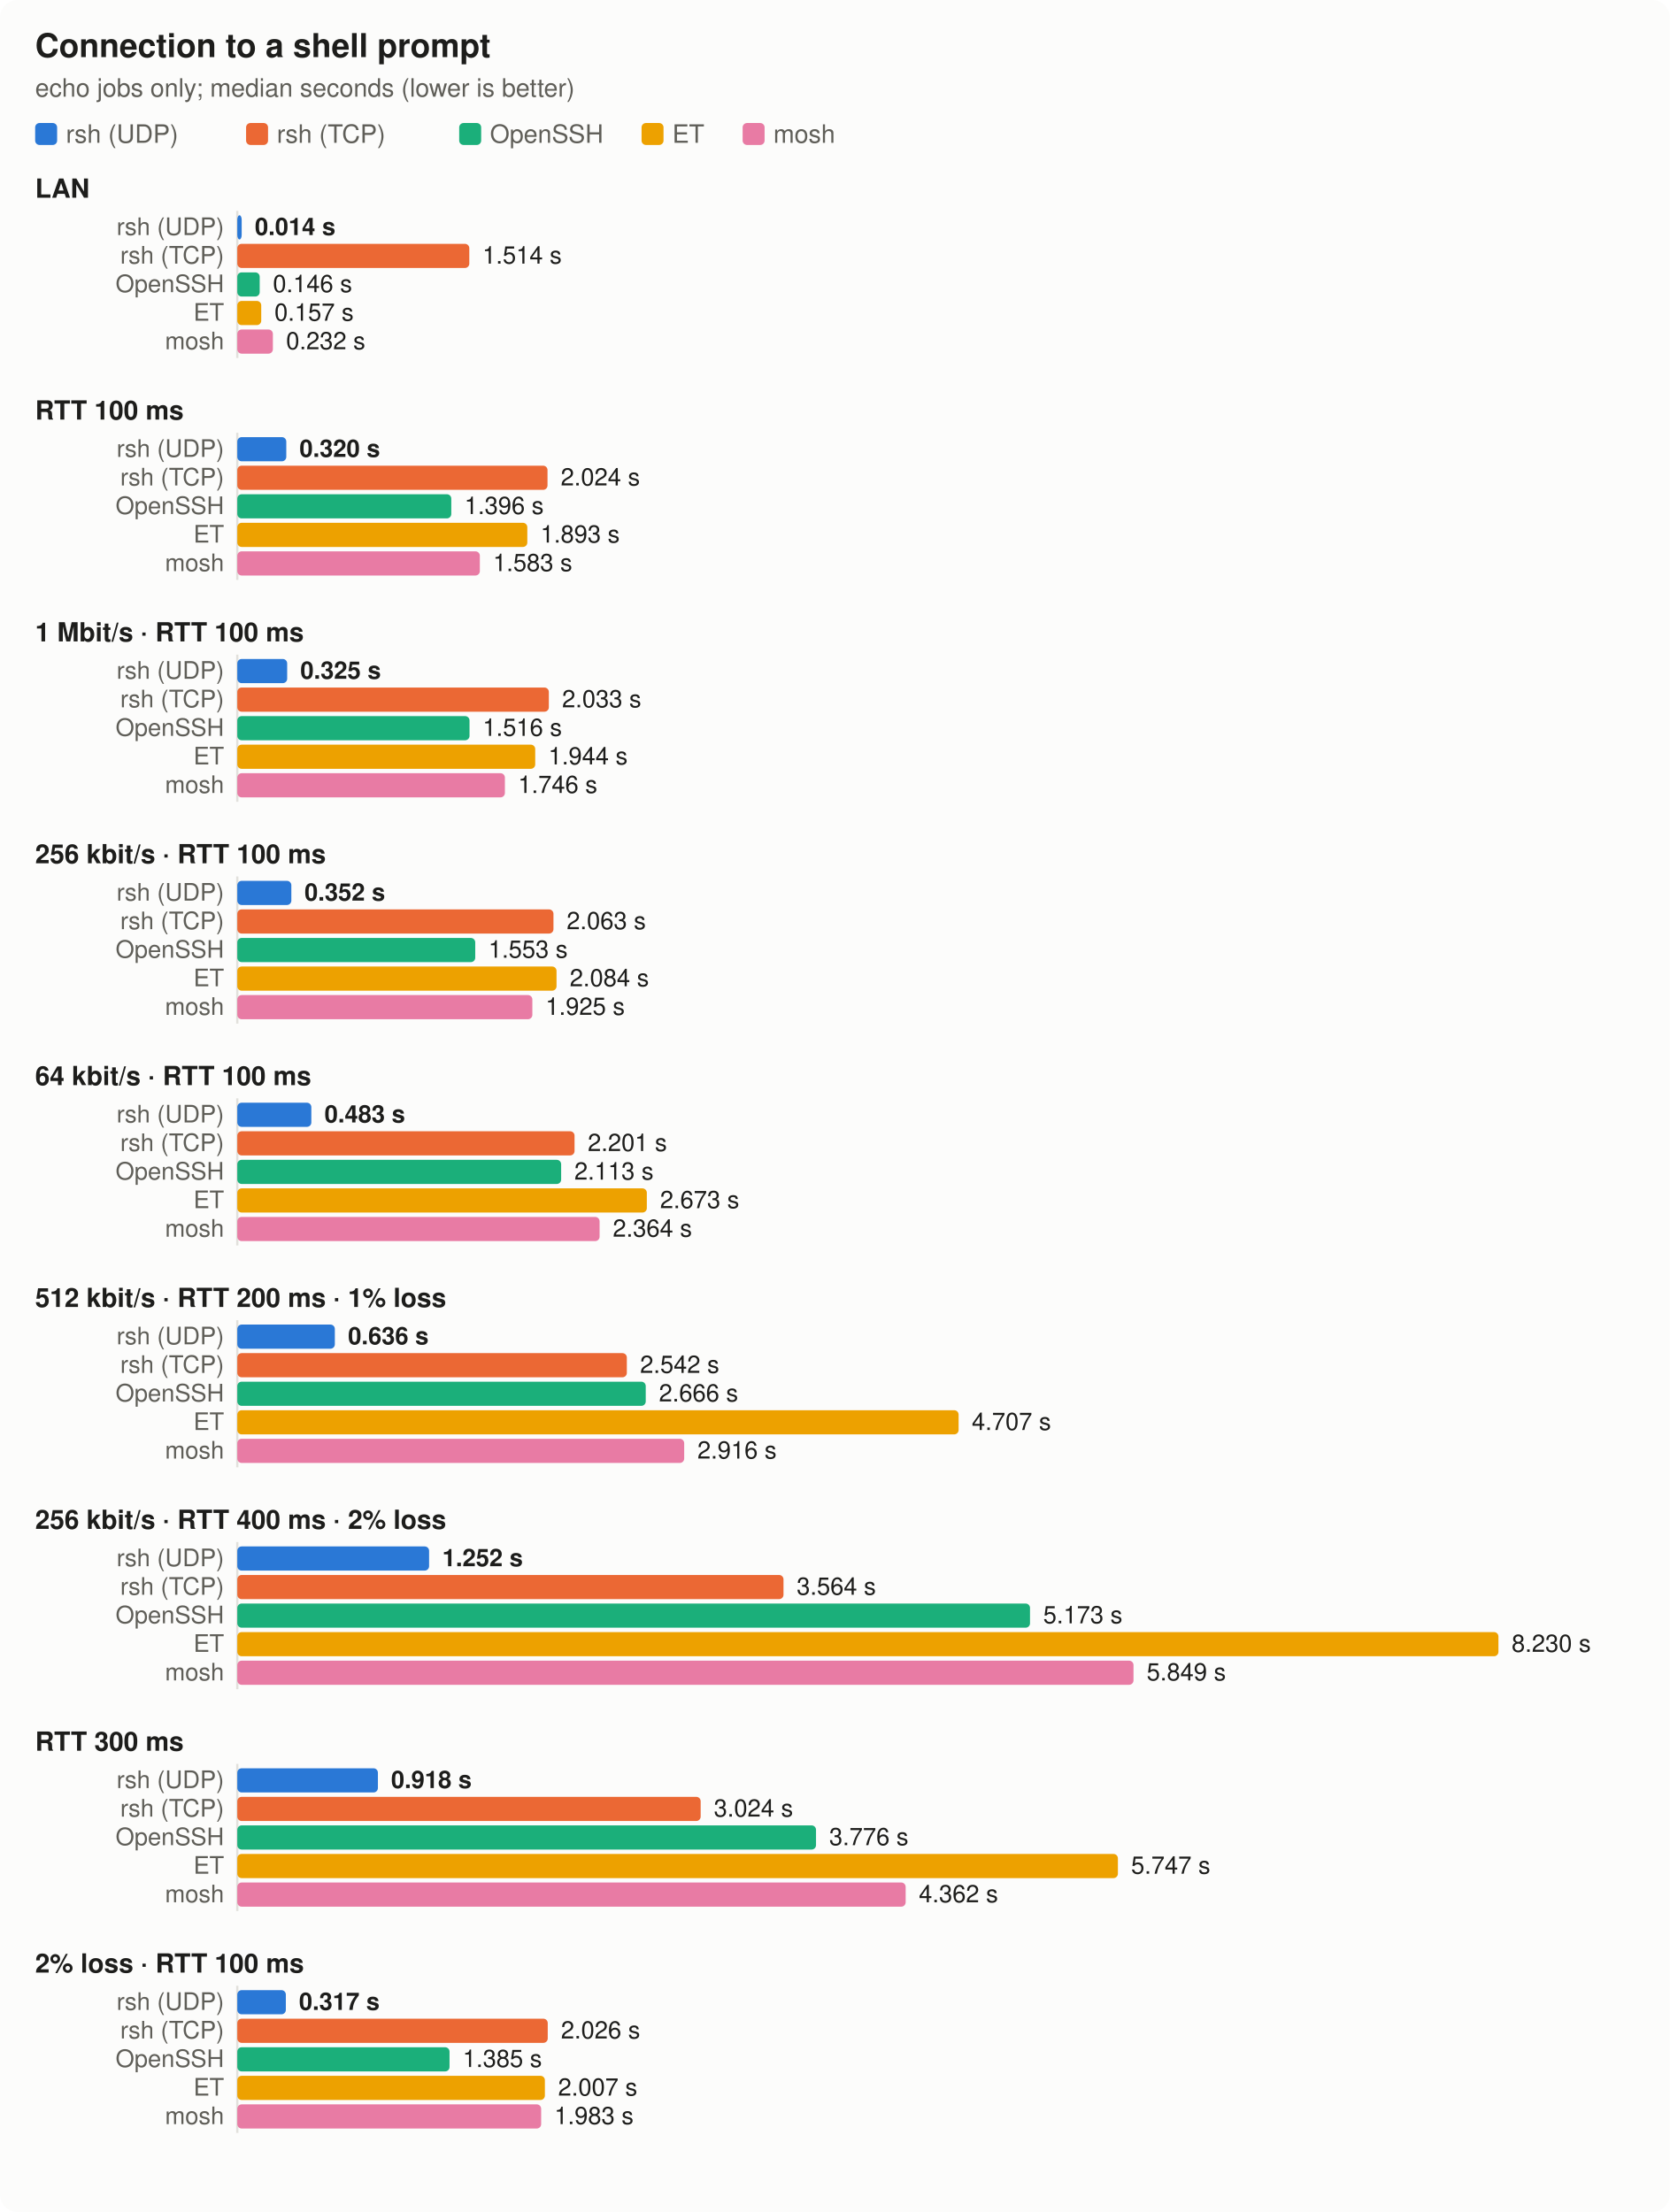
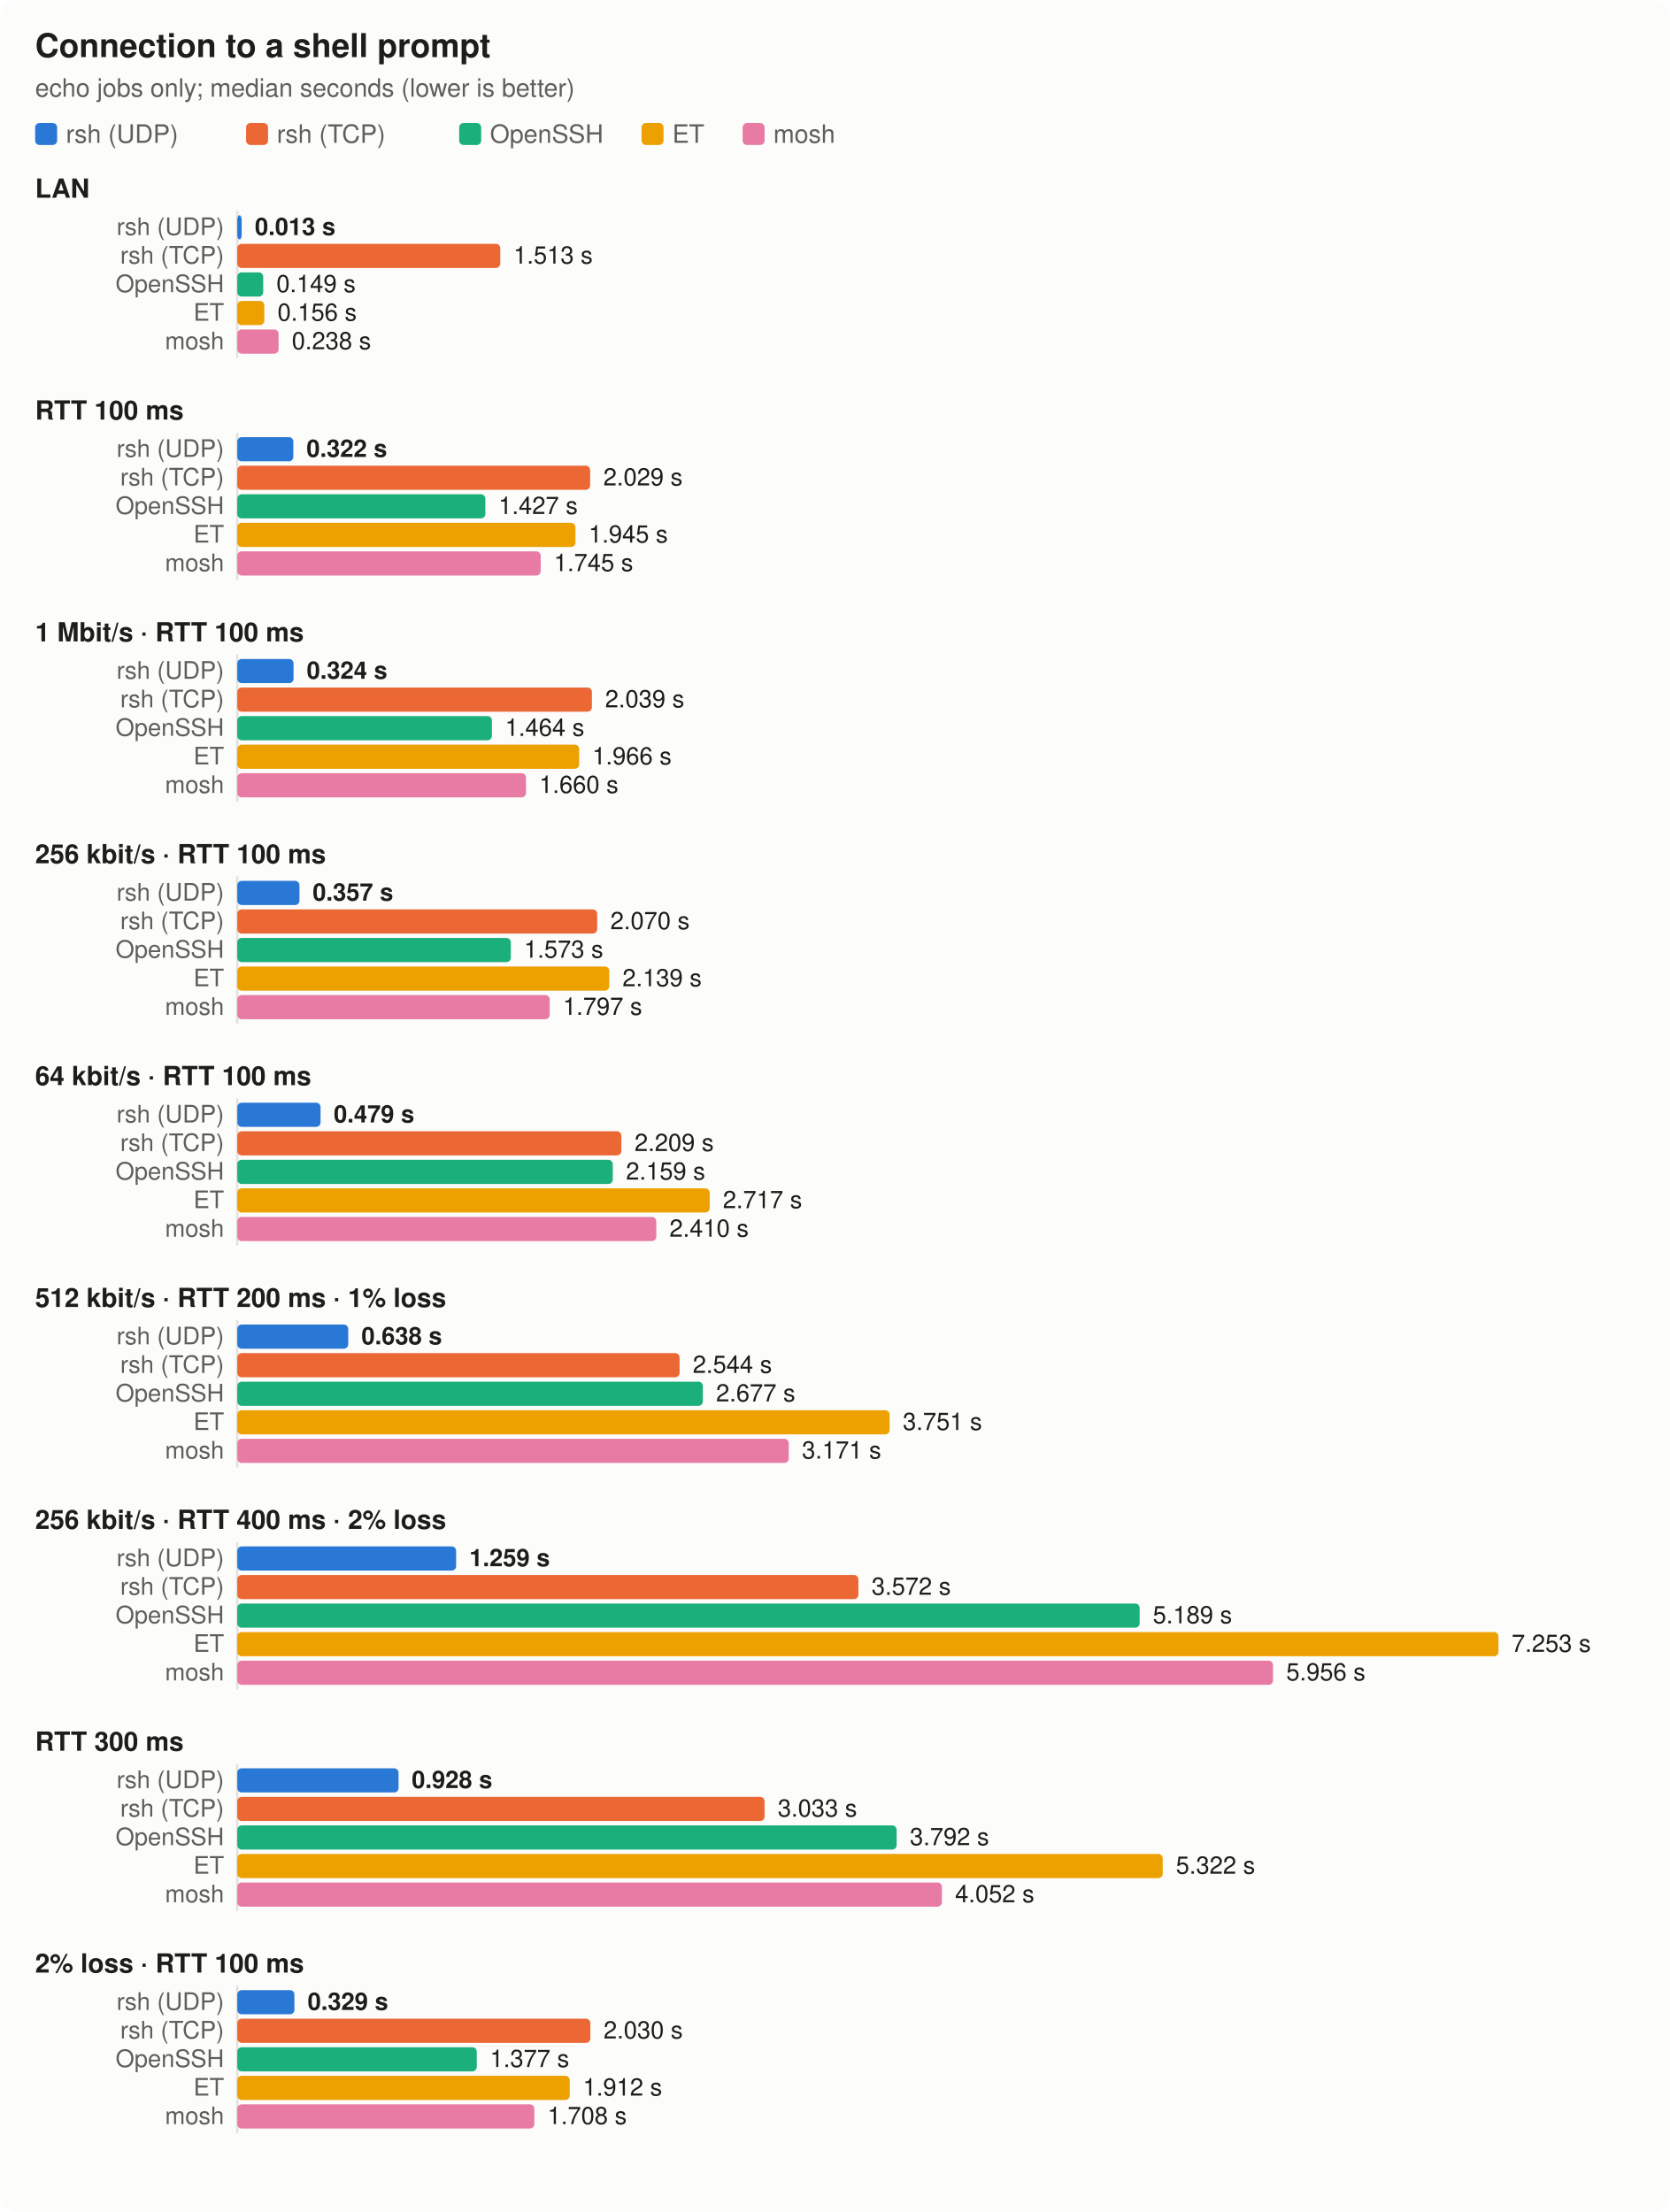
<svg xmlns="http://www.w3.org/2000/svg" width="760" height="1007" viewBox="0 0 760 1007" role="img" aria-label="Connection to a shell prompt">
  <style>svg{font-family:-apple-system,BlinkMacSystemFont,'Segoe UI',Helvetica,Arial,sans-serif}.bg{fill:#fcfcfb}.t1{fill:#1d1d1b}.t2{fill:#5f5e58}.axis{stroke:#e2e1dc}.s-rsh{fill:#2a78d6}.s-rsh_tcp{fill:#eb6834}.s-ssh{fill:#1baf7a}.s-et{fill:#eda100}.s-mosh{fill:#e87ba4}@media (prefers-color-scheme:dark){.bg{fill:#1a1a19}.t1{fill:#f0efec}.t2{fill:#c3c2b7}.axis{stroke:#3a3a37}.s-rsh{fill:#3987e5}.s-rsh_tcp{fill:#d95926}.s-ssh{fill:#199e70}.s-et{fill:#c98500}.s-mosh{fill:#d55181}}</style>
  <rect class="bg" width="100%" height="100%" rx="8" />
  <text class="t1" x="16" y="26" font-size="15" font-weight="600">Connection to a shell prompt</text>
  <text class="t2" x="16" y="44" font-size="11.5">echo jobs only; median seconds (lower is better)</text>
  <rect class="s-rsh" x="16" y="56" width="10" height="10" rx="2" />
  <text class="t2" x="30" y="65" font-size="11.5">rsh (UDP)</text>
  <rect class="s-rsh_tcp" x="112" y="56" width="10" height="10" rx="2" />
  <text class="t2" x="126" y="65" font-size="11.5">rsh (TCP)</text>
  <rect class="s-ssh" x="209" y="56" width="10" height="10" rx="2" />
  <text class="t2" x="223" y="65" font-size="11.5">OpenSSH</text>
  <rect class="s-et" x="292" y="56" width="10" height="10" rx="2" />
  <text class="t2" x="306" y="65" font-size="11.5">ET</text>
  <rect class="s-mosh" x="338" y="56" width="10" height="10" rx="2" />
  <text class="t2" x="352" y="65" font-size="11.5">mosh</text>
  <text class="t1" x="16" y="90" font-size="12" font-weight="600">LAN</text>
  <line class="axis" x1="108" y1="96" x2="108" y2="163" stroke-width="1" />
  <text class="t2" x="102" y="107" font-size="11" text-anchor="end">rsh (UDP)</text>
  <rect class="s-rsh" x="108" y="98" width="2.0" height="11" rx="2" />
-   <text class="t1" x="116.0" y="107" font-size="11" font-weight="600">0.014 s</text>
+   <text class="t1" x="116.0" y="107" font-size="11" font-weight="600">0.013 s</text>
  <text class="t2" x="102" y="120" font-size="11" text-anchor="end">rsh (TCP)</text>
-   <rect class="s-rsh_tcp" x="108" y="111" width="105.6" height="11" rx="2" />
-   <text class="t1" x="219.6" y="120" font-size="11">1.514 s</text>
+   <rect class="s-rsh_tcp" x="108" y="111" width="119.7" height="11" rx="2" />
+   <text class="t1" x="233.7" y="120" font-size="11">1.513 s</text>
  <text class="t2" x="102" y="133" font-size="11" text-anchor="end">OpenSSH</text>
-   <rect class="s-ssh" x="108" y="124" width="10.2" height="11" rx="2" />
-   <text class="t1" x="124.2" y="133" font-size="11">0.146 s</text>
+   <rect class="s-ssh" x="108" y="124" width="11.8" height="11" rx="2" />
+   <text class="t1" x="125.8" y="133" font-size="11">0.149 s</text>
  <text class="t2" x="102" y="146" font-size="11" text-anchor="end">ET</text>
-   <rect class="s-et" x="108" y="137" width="10.9" height="11" rx="2" />
-   <text class="t1" x="124.9" y="146" font-size="11">0.157 s</text>
+   <rect class="s-et" x="108" y="137" width="12.3" height="11" rx="2" />
+   <text class="t1" x="126.3" y="146" font-size="11">0.156 s</text>
  <text class="t2" x="102" y="159" font-size="11" text-anchor="end">mosh</text>
-   <rect class="s-mosh" x="108" y="150" width="16.2" height="11" rx="2" />
-   <text class="t1" x="130.2" y="159" font-size="11">0.232 s</text>
+   <rect class="s-mosh" x="108" y="150" width="18.8" height="11" rx="2" />
+   <text class="t1" x="132.8" y="159" font-size="11">0.238 s</text>
  <text class="t1" x="16" y="191" font-size="12" font-weight="600">RTT 100 ms</text>
  <line class="axis" x1="108" y1="197" x2="108" y2="264" stroke-width="1" />
  <text class="t2" x="102" y="208" font-size="11" text-anchor="end">rsh (UDP)</text>
-   <rect class="s-rsh" x="108" y="199" width="22.3" height="11" rx="2" />
-   <text class="t1" x="136.3" y="208" font-size="11" font-weight="600">0.320 s</text>
+   <rect class="s-rsh" x="108" y="199" width="25.5" height="11" rx="2" />
+   <text class="t1" x="139.5" y="208" font-size="11" font-weight="600">0.322 s</text>
  <text class="t2" x="102" y="221" font-size="11" text-anchor="end">rsh (TCP)</text>
-   <rect class="s-rsh_tcp" x="108" y="212" width="141.2" height="11" rx="2" />
-   <text class="t1" x="255.2" y="221" font-size="11">2.024 s</text>
+   <rect class="s-rsh_tcp" x="108" y="212" width="160.6" height="11" rx="2" />
+   <text class="t1" x="274.6" y="221" font-size="11">2.029 s</text>
  <text class="t2" x="102" y="234" font-size="11" text-anchor="end">OpenSSH</text>
-   <rect class="s-ssh" x="108" y="225" width="97.4" height="11" rx="2" />
-   <text class="t1" x="211.4" y="234" font-size="11">1.396 s</text>
+   <rect class="s-ssh" x="108" y="225" width="112.9" height="11" rx="2" />
+   <text class="t1" x="226.9" y="234" font-size="11">1.427 s</text>
  <text class="t2" x="102" y="247" font-size="11" text-anchor="end">ET</text>
-   <rect class="s-et" x="108" y="238" width="132.0" height="11" rx="2" />
-   <text class="t1" x="246.0" y="247" font-size="11">1.893 s</text>
+   <rect class="s-et" x="108" y="238" width="153.9" height="11" rx="2" />
+   <text class="t1" x="267.9" y="247" font-size="11">1.945 s</text>
  <text class="t2" x="102" y="260" font-size="11" text-anchor="end">mosh</text>
-   <rect class="s-mosh" x="108" y="251" width="110.4" height="11" rx="2" />
-   <text class="t1" x="224.4" y="260" font-size="11">1.583 s</text>
+   <rect class="s-mosh" x="108" y="251" width="138.1" height="11" rx="2" />
+   <text class="t1" x="252.1" y="260" font-size="11">1.745 s</text>
  <text class="t1" x="16" y="292" font-size="12" font-weight="600">1 Mbit/s · RTT 100 ms</text>
  <line class="axis" x1="108" y1="298" x2="108" y2="365" stroke-width="1" />
  <text class="t2" x="102" y="309" font-size="11" text-anchor="end">rsh (UDP)</text>
-   <rect class="s-rsh" x="108" y="300" width="22.7" height="11" rx="2" />
-   <text class="t1" x="136.7" y="309" font-size="11" font-weight="600">0.325 s</text>
+   <rect class="s-rsh" x="108" y="300" width="25.6" height="11" rx="2" />
+   <text class="t1" x="139.6" y="309" font-size="11" font-weight="600">0.324 s</text>
  <text class="t2" x="102" y="322" font-size="11" text-anchor="end">rsh (TCP)</text>
-   <rect class="s-rsh_tcp" x="108" y="313" width="141.8" height="11" rx="2" />
-   <text class="t1" x="255.8" y="322" font-size="11">2.033 s</text>
+   <rect class="s-rsh_tcp" x="108" y="313" width="161.4" height="11" rx="2" />
+   <text class="t1" x="275.4" y="322" font-size="11">2.039 s</text>
  <text class="t2" x="102" y="335" font-size="11" text-anchor="end">OpenSSH</text>
-   <rect class="s-ssh" x="108" y="326" width="105.7" height="11" rx="2" />
-   <text class="t1" x="219.7" y="335" font-size="11">1.516 s</text>
+   <rect class="s-ssh" x="108" y="326" width="115.9" height="11" rx="2" />
+   <text class="t1" x="229.9" y="335" font-size="11">1.464 s</text>
  <text class="t2" x="102" y="348" font-size="11" text-anchor="end">ET</text>
-   <rect class="s-et" x="108" y="339" width="135.6" height="11" rx="2" />
-   <text class="t1" x="249.6" y="348" font-size="11">1.944 s</text>
+   <rect class="s-et" x="108" y="339" width="155.6" height="11" rx="2" />
+   <text class="t1" x="269.6" y="348" font-size="11">1.966 s</text>
  <text class="t2" x="102" y="361" font-size="11" text-anchor="end">mosh</text>
-   <rect class="s-mosh" x="108" y="352" width="121.8" height="11" rx="2" />
-   <text class="t1" x="235.8" y="361" font-size="11">1.746 s</text>
+   <rect class="s-mosh" x="108" y="352" width="131.4" height="11" rx="2" />
+   <text class="t1" x="245.4" y="361" font-size="11">1.660 s</text>
  <text class="t1" x="16" y="393" font-size="12" font-weight="600">256 kbit/s · RTT 100 ms</text>
  <line class="axis" x1="108" y1="399" x2="108" y2="466" stroke-width="1" />
  <text class="t2" x="102" y="410" font-size="11" text-anchor="end">rsh (UDP)</text>
-   <rect class="s-rsh" x="108" y="401" width="24.6" height="11" rx="2" />
-   <text class="t1" x="138.6" y="410" font-size="11" font-weight="600">0.352 s</text>
+   <rect class="s-rsh" x="108" y="401" width="28.3" height="11" rx="2" />
+   <text class="t1" x="142.3" y="410" font-size="11" font-weight="600">0.357 s</text>
  <text class="t2" x="102" y="423" font-size="11" text-anchor="end">rsh (TCP)</text>
-   <rect class="s-rsh_tcp" x="108" y="414" width="143.9" height="11" rx="2" />
-   <text class="t1" x="257.9" y="423" font-size="11">2.063 s</text>
+   <rect class="s-rsh_tcp" x="108" y="414" width="163.8" height="11" rx="2" />
+   <text class="t1" x="277.8" y="423" font-size="11">2.070 s</text>
  <text class="t2" x="102" y="436" font-size="11" text-anchor="end">OpenSSH</text>
-   <rect class="s-ssh" x="108" y="427" width="108.3" height="11" rx="2" />
-   <text class="t1" x="222.3" y="436" font-size="11">1.553 s</text>
+   <rect class="s-ssh" x="108" y="427" width="124.5" height="11" rx="2" />
+   <text class="t1" x="238.5" y="436" font-size="11">1.573 s</text>
  <text class="t2" x="102" y="449" font-size="11" text-anchor="end">ET</text>
-   <rect class="s-et" x="108" y="440" width="145.3" height="11" rx="2" />
-   <text class="t1" x="259.3" y="449" font-size="11">2.084 s</text>
+   <rect class="s-et" x="108" y="440" width="169.3" height="11" rx="2" />
+   <text class="t1" x="283.3" y="449" font-size="11">2.139 s</text>
  <text class="t2" x="102" y="462" font-size="11" text-anchor="end">mosh</text>
-   <rect class="s-mosh" x="108" y="453" width="134.3" height="11" rx="2" />
-   <text class="t1" x="248.3" y="462" font-size="11">1.925 s</text>
+   <rect class="s-mosh" x="108" y="453" width="142.2" height="11" rx="2" />
+   <text class="t1" x="256.2" y="462" font-size="11">1.797 s</text>
  <text class="t1" x="16" y="494" font-size="12" font-weight="600">64 kbit/s · RTT 100 ms</text>
  <line class="axis" x1="108" y1="500" x2="108" y2="567" stroke-width="1" />
  <text class="t2" x="102" y="511" font-size="11" text-anchor="end">rsh (UDP)</text>
-   <rect class="s-rsh" x="108" y="502" width="33.7" height="11" rx="2" />
-   <text class="t1" x="147.7" y="511" font-size="11" font-weight="600">0.483 s</text>
+   <rect class="s-rsh" x="108" y="502" width="37.9" height="11" rx="2" />
+   <text class="t1" x="151.9" y="511" font-size="11" font-weight="600">0.479 s</text>
  <text class="t2" x="102" y="524" font-size="11" text-anchor="end">rsh (TCP)</text>
-   <rect class="s-rsh_tcp" x="108" y="515" width="153.5" height="11" rx="2" />
-   <text class="t1" x="267.5" y="524" font-size="11">2.201 s</text>
+   <rect class="s-rsh_tcp" x="108" y="515" width="174.8" height="11" rx="2" />
+   <text class="t1" x="288.8" y="524" font-size="11">2.209 s</text>
  <text class="t2" x="102" y="537" font-size="11" text-anchor="end">OpenSSH</text>
-   <rect class="s-ssh" x="108" y="528" width="147.4" height="11" rx="2" />
-   <text class="t1" x="261.4" y="537" font-size="11">2.113 s</text>
+   <rect class="s-ssh" x="108" y="528" width="170.9" height="11" rx="2" />
+   <text class="t1" x="284.9" y="537" font-size="11">2.159 s</text>
  <text class="t2" x="102" y="550" font-size="11" text-anchor="end">ET</text>
-   <rect class="s-et" x="108" y="541" width="186.4" height="11" rx="2" />
-   <text class="t1" x="300.4" y="550" font-size="11">2.673 s</text>
+   <rect class="s-et" x="108" y="541" width="215.0" height="11" rx="2" />
+   <text class="t1" x="329.0" y="550" font-size="11">2.717 s</text>
  <text class="t2" x="102" y="563" font-size="11" text-anchor="end">mosh</text>
-   <rect class="s-mosh" x="108" y="554" width="164.9" height="11" rx="2" />
-   <text class="t1" x="278.9" y="563" font-size="11">2.364 s</text>
+   <rect class="s-mosh" x="108" y="554" width="190.7" height="11" rx="2" />
+   <text class="t1" x="304.7" y="563" font-size="11">2.410 s</text>
  <text class="t1" x="16" y="595" font-size="12" font-weight="600">512 kbit/s · RTT 200 ms · 1% loss</text>
  <line class="axis" x1="108" y1="601" x2="108" y2="668" stroke-width="1" />
  <text class="t2" x="102" y="612" font-size="11" text-anchor="end">rsh (UDP)</text>
-   <rect class="s-rsh" x="108" y="603" width="44.4" height="11" rx="2" />
-   <text class="t1" x="158.4" y="612" font-size="11" font-weight="600">0.636 s</text>
+   <rect class="s-rsh" x="108" y="603" width="50.5" height="11" rx="2" />
+   <text class="t1" x="164.5" y="612" font-size="11" font-weight="600">0.638 s</text>
  <text class="t2" x="102" y="625" font-size="11" text-anchor="end">rsh (TCP)</text>
-   <rect class="s-rsh_tcp" x="108" y="616" width="177.3" height="11" rx="2" />
-   <text class="t1" x="291.3" y="625" font-size="11">2.542 s</text>
+   <rect class="s-rsh_tcp" x="108" y="616" width="201.3" height="11" rx="2" />
+   <text class="t1" x="315.3" y="625" font-size="11">2.544 s</text>
  <text class="t2" x="102" y="638" font-size="11" text-anchor="end">OpenSSH</text>
-   <rect class="s-ssh" x="108" y="629" width="185.9" height="11" rx="2" />
-   <text class="t1" x="299.9" y="638" font-size="11">2.666 s</text>
+   <rect class="s-ssh" x="108" y="629" width="211.9" height="11" rx="2" />
+   <text class="t1" x="325.9" y="638" font-size="11">2.677 s</text>
  <text class="t2" x="102" y="651" font-size="11" text-anchor="end">ET</text>
-   <rect class="s-et" x="108" y="642" width="328.3" height="11" rx="2" />
-   <text class="t1" x="442.3" y="651" font-size="11">4.707 s</text>
+   <rect class="s-et" x="108" y="642" width="296.9" height="11" rx="2" />
+   <text class="t1" x="410.9" y="651" font-size="11">3.751 s</text>
  <text class="t2" x="102" y="664" font-size="11" text-anchor="end">mosh</text>
-   <rect class="s-mosh" x="108" y="655" width="203.4" height="11" rx="2" />
-   <text class="t1" x="317.4" y="664" font-size="11">2.916 s</text>
+   <rect class="s-mosh" x="108" y="655" width="251.0" height="11" rx="2" />
+   <text class="t1" x="365.0" y="664" font-size="11">3.171 s</text>
  <text class="t1" x="16" y="696" font-size="12" font-weight="600">256 kbit/s · RTT 400 ms · 2% loss</text>
  <line class="axis" x1="108" y1="702" x2="108" y2="769" stroke-width="1" />
  <text class="t2" x="102" y="713" font-size="11" text-anchor="end">rsh (UDP)</text>
-   <rect class="s-rsh" x="108" y="704" width="87.3" height="11" rx="2" />
-   <text class="t1" x="201.3" y="713" font-size="11" font-weight="600">1.252 s</text>
+   <rect class="s-rsh" x="108" y="704" width="99.6" height="11" rx="2" />
+   <text class="t1" x="213.6" y="713" font-size="11" font-weight="600">1.259 s</text>
  <text class="t2" x="102" y="726" font-size="11" text-anchor="end">rsh (TCP)</text>
-   <rect class="s-rsh_tcp" x="108" y="717" width="248.6" height="11" rx="2" />
-   <text class="t1" x="362.6" y="726" font-size="11">3.564 s</text>
+   <rect class="s-rsh_tcp" x="108" y="717" width="282.7" height="11" rx="2" />
+   <text class="t1" x="396.7" y="726" font-size="11">3.572 s</text>
  <text class="t2" x="102" y="739" font-size="11" text-anchor="end">OpenSSH</text>
-   <rect class="s-ssh" x="108" y="730" width="360.8" height="11" rx="2" />
-   <text class="t1" x="474.8" y="739" font-size="11">5.173 s</text>
+   <rect class="s-ssh" x="108" y="730" width="410.7" height="11" rx="2" />
+   <text class="t1" x="524.7" y="739" font-size="11">5.189 s</text>
  <text class="t2" x="102" y="752" font-size="11" text-anchor="end">ET</text>
  <rect class="s-et" x="108" y="743" width="574.0" height="11" rx="2" />
-   <text class="t1" x="688.0" y="752" font-size="11">8.230 s</text>
+   <text class="t1" x="688.0" y="752" font-size="11">7.253 s</text>
  <text class="t2" x="102" y="765" font-size="11" text-anchor="end">mosh</text>
-   <rect class="s-mosh" x="108" y="756" width="407.9" height="11" rx="2" />
-   <text class="t1" x="521.9" y="765" font-size="11">5.849 s</text>
+   <rect class="s-mosh" x="108" y="756" width="471.4" height="11" rx="2" />
+   <text class="t1" x="585.4" y="765" font-size="11">5.956 s</text>
  <text class="t1" x="16" y="797" font-size="12" font-weight="600">RTT 300 ms</text>
  <line class="axis" x1="108" y1="803" x2="108" y2="870" stroke-width="1" />
  <text class="t2" x="102" y="814" font-size="11" text-anchor="end">rsh (UDP)</text>
-   <rect class="s-rsh" x="108" y="805" width="64.0" height="11" rx="2" />
-   <text class="t1" x="178.0" y="814" font-size="11" font-weight="600">0.918 s</text>
+   <rect class="s-rsh" x="108" y="805" width="73.4" height="11" rx="2" />
+   <text class="t1" x="187.4" y="814" font-size="11" font-weight="600">0.928 s</text>
  <text class="t2" x="102" y="827" font-size="11" text-anchor="end">rsh (TCP)</text>
-   <rect class="s-rsh_tcp" x="108" y="818" width="210.9" height="11" rx="2" />
-   <text class="t1" x="324.9" y="827" font-size="11">3.024 s</text>
+   <rect class="s-rsh_tcp" x="108" y="818" width="240.0" height="11" rx="2" />
+   <text class="t1" x="354.0" y="827" font-size="11">3.033 s</text>
  <text class="t2" x="102" y="840" font-size="11" text-anchor="end">OpenSSH</text>
-   <rect class="s-ssh" x="108" y="831" width="263.4" height="11" rx="2" />
-   <text class="t1" x="377.4" y="840" font-size="11">3.776 s</text>
+   <rect class="s-ssh" x="108" y="831" width="300.1" height="11" rx="2" />
+   <text class="t1" x="414.1" y="840" font-size="11">3.792 s</text>
  <text class="t2" x="102" y="853" font-size="11" text-anchor="end">ET</text>
-   <rect class="s-et" x="108" y="844" width="400.8" height="11" rx="2" />
-   <text class="t1" x="514.8" y="853" font-size="11">5.747 s</text>
+   <rect class="s-et" x="108" y="844" width="421.2" height="11" rx="2" />
+   <text class="t1" x="535.2" y="853" font-size="11">5.322 s</text>
  <text class="t2" x="102" y="866" font-size="11" text-anchor="end">mosh</text>
-   <rect class="s-mosh" x="108" y="857" width="304.2" height="11" rx="2" />
-   <text class="t1" x="418.2" y="866" font-size="11">4.362 s</text>
+   <rect class="s-mosh" x="108" y="857" width="320.7" height="11" rx="2" />
+   <text class="t1" x="434.7" y="866" font-size="11">4.052 s</text>
  <text class="t1" x="16" y="898" font-size="12" font-weight="600">2% loss · RTT 100 ms</text>
  <line class="axis" x1="108" y1="904" x2="108" y2="971" stroke-width="1" />
  <text class="t2" x="102" y="915" font-size="11" text-anchor="end">rsh (UDP)</text>
-   <rect class="s-rsh" x="108" y="906" width="22.1" height="11" rx="2" />
-   <text class="t1" x="136.1" y="915" font-size="11" font-weight="600">0.317 s</text>
+   <rect class="s-rsh" x="108" y="906" width="26.0" height="11" rx="2" />
+   <text class="t1" x="140.0" y="915" font-size="11" font-weight="600">0.329 s</text>
  <text class="t2" x="102" y="928" font-size="11" text-anchor="end">rsh (TCP)</text>
-   <rect class="s-rsh_tcp" x="108" y="919" width="141.3" height="11" rx="2" />
-   <text class="t1" x="255.3" y="928" font-size="11">2.026 s</text>
+   <rect class="s-rsh_tcp" x="108" y="919" width="160.7" height="11" rx="2" />
+   <text class="t1" x="274.7" y="928" font-size="11">2.030 s</text>
  <text class="t2" x="102" y="941" font-size="11" text-anchor="end">OpenSSH</text>
-   <rect class="s-ssh" x="108" y="932" width="96.6" height="11" rx="2" />
-   <text class="t1" x="210.6" y="941" font-size="11">1.385 s</text>
+   <rect class="s-ssh" x="108" y="932" width="109.0" height="11" rx="2" />
+   <text class="t1" x="223.0" y="941" font-size="11">1.377 s</text>
  <text class="t2" x="102" y="954" font-size="11" text-anchor="end">ET</text>
-   <rect class="s-et" x="108" y="945" width="140.0" height="11" rx="2" />
-   <text class="t1" x="254.0" y="954" font-size="11">2.007 s</text>
+   <rect class="s-et" x="108" y="945" width="151.3" height="11" rx="2" />
+   <text class="t1" x="265.3" y="954" font-size="11">1.912 s</text>
  <text class="t2" x="102" y="967" font-size="11" text-anchor="end">mosh</text>
-   <rect class="s-mosh" x="108" y="958" width="138.3" height="11" rx="2" />
-   <text class="t1" x="252.3" y="967" font-size="11">1.983 s</text>
+   <rect class="s-mosh" x="108" y="958" width="135.2" height="11" rx="2" />
+   <text class="t1" x="249.2" y="967" font-size="11">1.708 s</text>
</svg>
